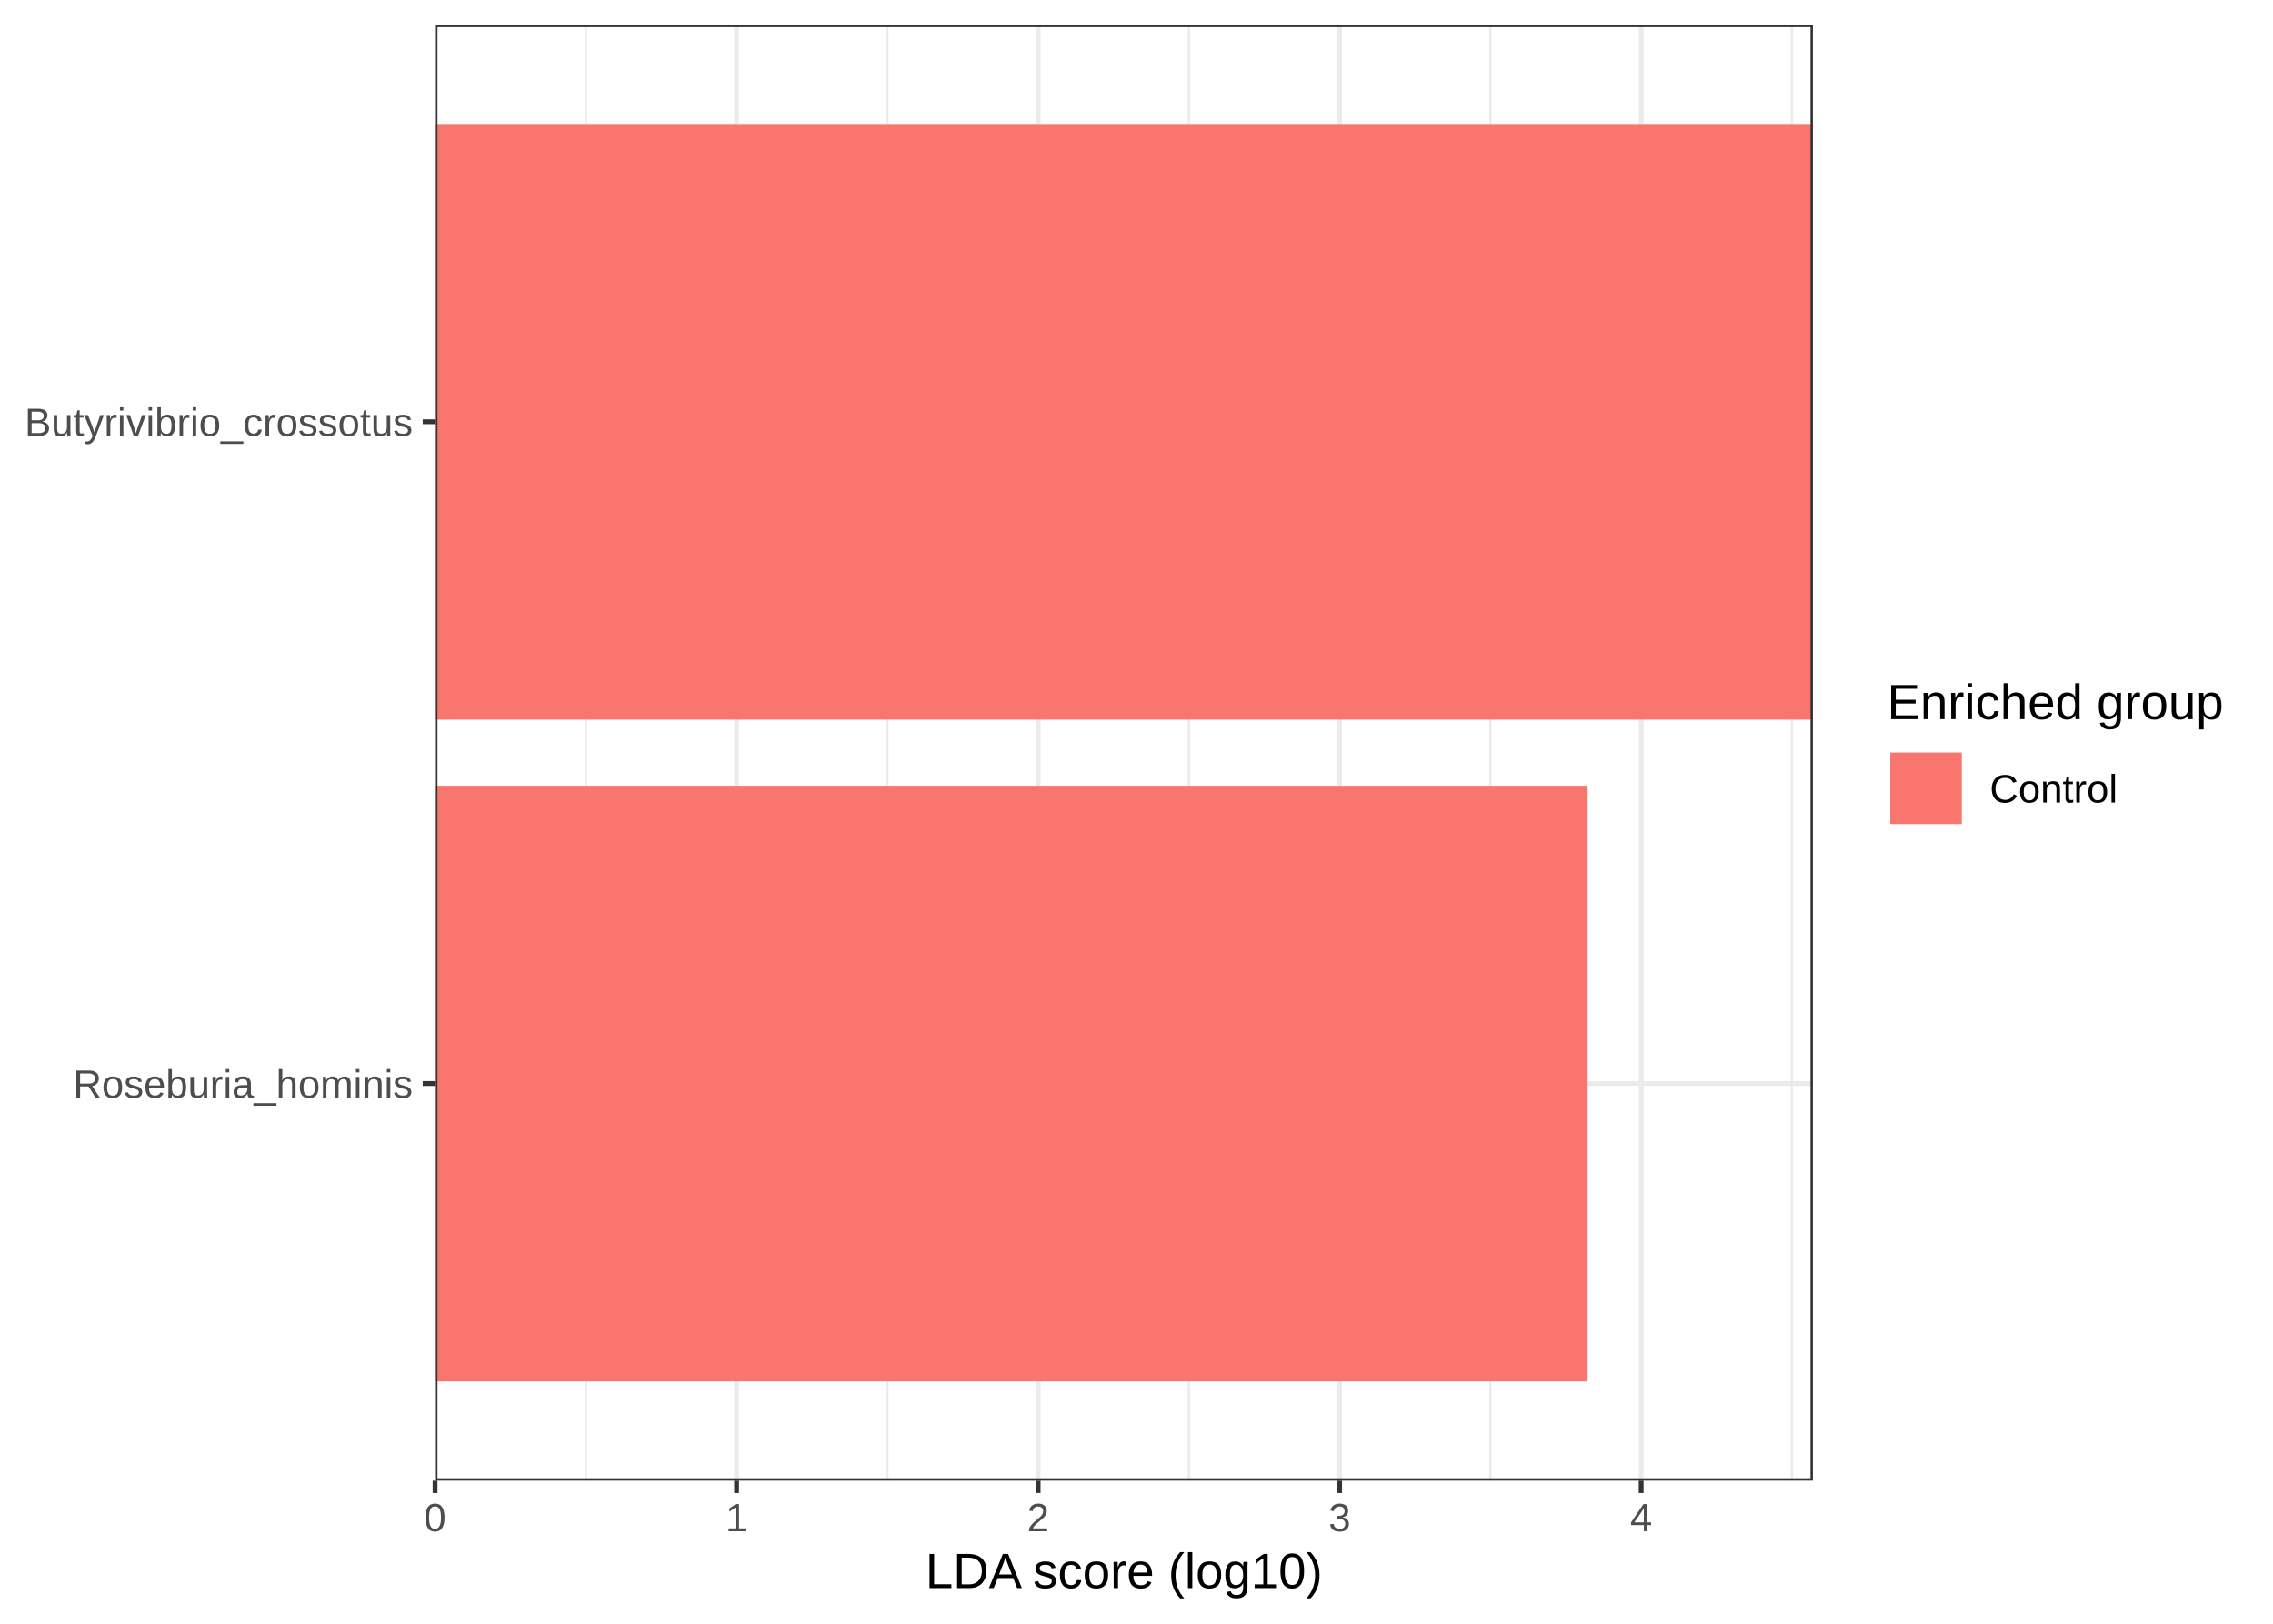
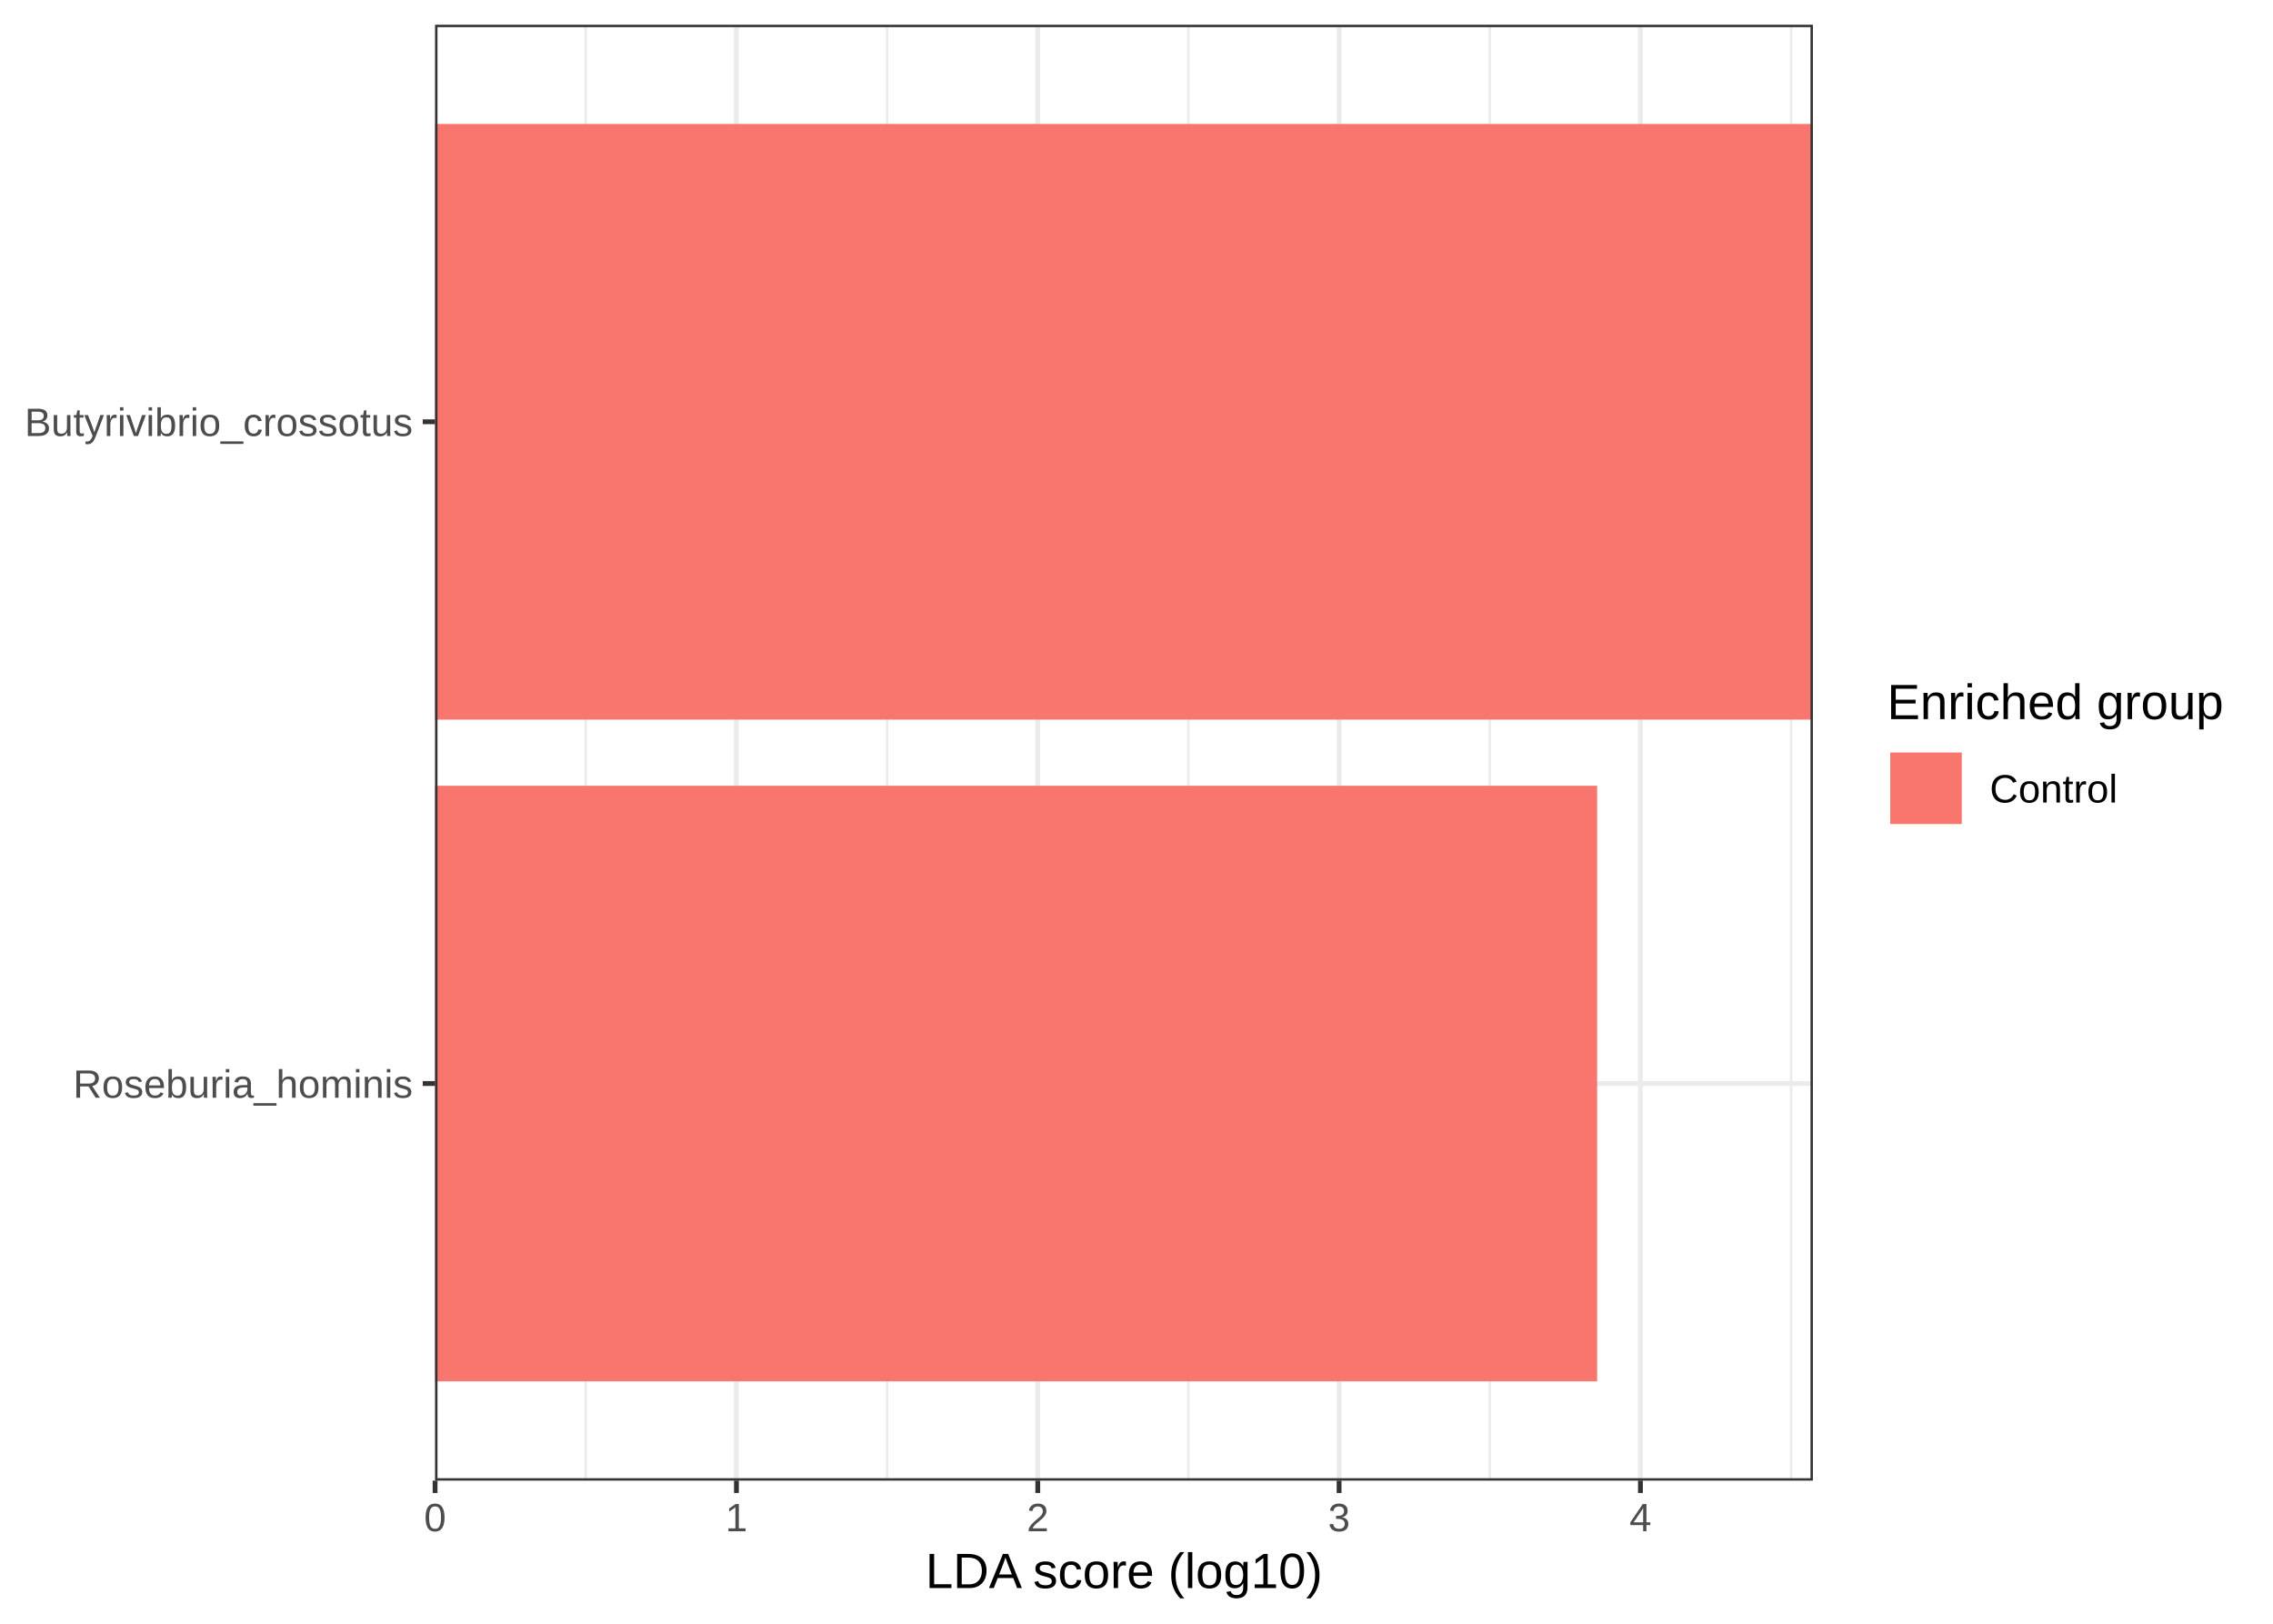
<svg xmlns="http://www.w3.org/2000/svg" class="svglite" width="504.00pt" height="360.00pt" viewBox="0 0 504.00 360.00">
  <defs>
    <style type="text/css">
    .svglite line, .svglite polyline, .svglite polygon, .svglite path, .svglite rect, .svglite circle {
      fill: none;
      stroke: #000000;
      stroke-linecap: round;
      stroke-linejoin: round;
      stroke-miterlimit: 10.00;
    }
    .svglite text {
      white-space: pre;
    }
  </style>
  </defs>
  <rect width="100%" height="100%" style="stroke: none; fill: #FFFFFF;" />
  <defs>
    <clipPath id="cpMC4wMHw1MDQuMDB8MC4wMHwzNjAuMDA=">
      <rect x="0.00" y="0.00" width="504.00" height="360.00" />
    </clipPath>
  </defs>
  <g clip-path="url(#cpMC4wMHw1MDQuMDB8MC4wMHwzNjAuMDA=)">
    <rect x="0.00" y="0.00" width="504.00" height="360.00" style="stroke-width: 1.07; stroke: #FFFFFF; fill: #FFFFFF;" />
  </g>
  <defs>
    <clipPath id="cpOTYuNDd8NDAxLjk4fDUuNDh8MzI4LjI3">
      <rect x="96.47" y="5.48" width="305.51" height="322.79" />
    </clipPath>
  </defs>
  <g clip-path="url(#cpOTYuNDd8NDAxLjk4fDUuNDh8MzI4LjI3)">
    <rect x="96.47" y="5.48" width="305.51" height="322.79" style="stroke-width: 1.07; stroke: none; fill: #FFFFFF;" />
-     <polyline points="129.90,328.27 129.90,5.48 " style="stroke-width: 0.53; stroke: #EBEBEB; stroke-linecap: butt;" />
-     <polyline points="196.76,328.27 196.76,5.48 " style="stroke-width: 0.53; stroke: #EBEBEB; stroke-linecap: butt;" />
-     <polyline points="263.62,328.27 263.62,5.48 " style="stroke-width: 0.53; stroke: #EBEBEB; stroke-linecap: butt;" />
-     <polyline points="330.47,328.27 330.47,5.48 " style="stroke-width: 0.53; stroke: #EBEBEB; stroke-linecap: butt;" />
-     <polyline points="397.33,328.27 397.33,5.48 " style="stroke-width: 0.53; stroke: #EBEBEB; stroke-linecap: butt;" />
+     <polyline points="129.88,328.27 129.88,5.48 " style="stroke-width: 0.53; stroke: #EBEBEB; stroke-linecap: butt;" />
+     <polyline points="196.70,328.27 196.70,5.48 " style="stroke-width: 0.53; stroke: #EBEBEB; stroke-linecap: butt;" />
+     <polyline points="263.51,328.27 263.51,5.48 " style="stroke-width: 0.53; stroke: #EBEBEB; stroke-linecap: butt;" />
+     <polyline points="330.33,328.27 330.33,5.48 " style="stroke-width: 0.53; stroke: #EBEBEB; stroke-linecap: butt;" />
+     <polyline points="397.15,328.27 397.15,5.48 " style="stroke-width: 0.53; stroke: #EBEBEB; stroke-linecap: butt;" />
    <polyline points="96.47,240.23 401.98,240.23 " style="stroke-width: 1.07; stroke: #EBEBEB; stroke-linecap: butt;" />
    <polyline points="96.47,93.51 401.98,93.51 " style="stroke-width: 1.07; stroke: #EBEBEB; stroke-linecap: butt;" />
    <polyline points="96.47,328.27 96.47,5.48 " style="stroke-width: 1.07; stroke: #EBEBEB; stroke-linecap: butt;" />
-     <polyline points="163.33,328.27 163.33,5.48 " style="stroke-width: 1.07; stroke: #EBEBEB; stroke-linecap: butt;" />
-     <polyline points="230.19,328.27 230.19,5.48 " style="stroke-width: 1.07; stroke: #EBEBEB; stroke-linecap: butt;" />
-     <polyline points="297.04,328.27 297.04,5.48 " style="stroke-width: 1.07; stroke: #EBEBEB; stroke-linecap: butt;" />
-     <polyline points="363.90,328.27 363.90,5.48 " style="stroke-width: 1.07; stroke: #EBEBEB; stroke-linecap: butt;" />
-     <rect x="96.47" y="174.21" width="255.56" height="132.05" style="stroke-width: 1.07; stroke: none; stroke-linecap: square; stroke-linejoin: miter; fill: #F8766D;" />
+     <polyline points="163.29,328.27 163.29,5.48 " style="stroke-width: 1.07; stroke: #EBEBEB; stroke-linecap: butt;" />
+     <polyline points="230.11,328.27 230.11,5.48 " style="stroke-width: 1.07; stroke: #EBEBEB; stroke-linecap: butt;" />
+     <polyline points="296.92,328.27 296.92,5.48 " style="stroke-width: 1.07; stroke: #EBEBEB; stroke-linecap: butt;" />
+     <polyline points="363.74,328.27 363.74,5.48 " style="stroke-width: 1.07; stroke: #EBEBEB; stroke-linecap: butt;" />
+     <rect x="96.47" y="174.21" width="257.67" height="132.05" style="stroke-width: 1.07; stroke: none; stroke-linecap: square; stroke-linejoin: miter; fill: #F8766D;" />
    <rect x="96.47" y="27.49" width="305.51" height="132.05" style="stroke-width: 1.07; stroke: none; stroke-linecap: square; stroke-linejoin: miter; fill: #F8766D;" />
    <rect x="96.47" y="5.48" width="305.51" height="322.79" style="stroke-width: 1.07; stroke: #333333;" />
  </g>
  <g clip-path="url(#cpMC4wMHw1MDQuMDB8MC4wMHwzNjAuMDA=)">
    <text x="91.54" y="243.39" text-anchor="end" style="font-size: 8.80px;fill: #4D4D4D; font-family: &quot;Arial&quot;;" textLength="75.33px" lengthAdjust="spacingAndGlyphs">Roseburia_hominis</text>
    <text x="91.54" y="96.67" text-anchor="end" style="font-size: 8.80px;fill: #4D4D4D; font-family: &quot;Arial&quot;;" textLength="86.06px" lengthAdjust="spacingAndGlyphs">Butyrivibrio_crossotus</text>
    <polyline points="93.73,240.23 96.47,240.23 " style="stroke-width: 1.07; stroke: #333333; stroke-linecap: butt;" />
    <polyline points="93.73,93.51 96.47,93.51 " style="stroke-width: 1.07; stroke: #333333; stroke-linecap: butt;" />
    <polyline points="96.47,331.01 96.47,328.27 " style="stroke-width: 1.07; stroke: #333333; stroke-linecap: butt;" />
-     <polyline points="163.33,331.01 163.33,328.27 " style="stroke-width: 1.07; stroke: #333333; stroke-linecap: butt;" />
-     <polyline points="230.19,331.01 230.19,328.27 " style="stroke-width: 1.07; stroke: #333333; stroke-linecap: butt;" />
-     <polyline points="297.04,331.01 297.04,328.27 " style="stroke-width: 1.07; stroke: #333333; stroke-linecap: butt;" />
-     <polyline points="363.90,331.01 363.90,328.27 " style="stroke-width: 1.07; stroke: #333333; stroke-linecap: butt;" />
+     <polyline points="163.29,331.01 163.29,328.27 " style="stroke-width: 1.07; stroke: #333333; stroke-linecap: butt;" />
+     <polyline points="230.11,331.01 230.11,328.27 " style="stroke-width: 1.07; stroke: #333333; stroke-linecap: butt;" />
+     <polyline points="296.92,331.01 296.92,328.27 " style="stroke-width: 1.07; stroke: #333333; stroke-linecap: butt;" />
+     <polyline points="363.74,331.01 363.74,328.27 " style="stroke-width: 1.07; stroke: #333333; stroke-linecap: butt;" />
    <text x="96.47" y="339.50" text-anchor="middle" style="font-size: 8.80px;fill: #4D4D4D; font-family: &quot;Arial&quot;;" textLength="4.90px" lengthAdjust="spacingAndGlyphs">0</text>
-     <text x="163.33" y="339.50" text-anchor="middle" style="font-size: 8.80px;fill: #4D4D4D; font-family: &quot;Arial&quot;;" textLength="4.90px" lengthAdjust="spacingAndGlyphs">1</text>
-     <text x="230.19" y="339.50" text-anchor="middle" style="font-size: 8.80px;fill: #4D4D4D; font-family: &quot;Arial&quot;;" textLength="4.90px" lengthAdjust="spacingAndGlyphs">2</text>
-     <text x="297.04" y="339.50" text-anchor="middle" style="font-size: 8.80px;fill: #4D4D4D; font-family: &quot;Arial&quot;;" textLength="4.90px" lengthAdjust="spacingAndGlyphs">3</text>
-     <text x="363.90" y="339.50" text-anchor="middle" style="font-size: 8.80px;fill: #4D4D4D; font-family: &quot;Arial&quot;;" textLength="4.90px" lengthAdjust="spacingAndGlyphs">4</text>
+     <text x="163.29" y="339.50" text-anchor="middle" style="font-size: 8.80px;fill: #4D4D4D; font-family: &quot;Arial&quot;;" textLength="4.90px" lengthAdjust="spacingAndGlyphs">1</text>
+     <text x="230.11" y="339.50" text-anchor="middle" style="font-size: 8.80px;fill: #4D4D4D; font-family: &quot;Arial&quot;;" textLength="4.90px" lengthAdjust="spacingAndGlyphs">2</text>
+     <text x="296.92" y="339.50" text-anchor="middle" style="font-size: 8.80px;fill: #4D4D4D; font-family: &quot;Arial&quot;;" textLength="4.90px" lengthAdjust="spacingAndGlyphs">3</text>
+     <text x="363.74" y="339.50" text-anchor="middle" style="font-size: 8.80px;fill: #4D4D4D; font-family: &quot;Arial&quot;;" textLength="4.90px" lengthAdjust="spacingAndGlyphs">4</text>
    <text x="249.23" y="352.09" text-anchor="middle" style="font-size: 11.00px; font-family: &quot;Arial&quot;;" textLength="88.66px" lengthAdjust="spacingAndGlyphs">LDA score (log10)</text>
    <rect x="412.94" y="144.85" width="85.58" height="44.04" style="stroke-width: 1.07; stroke: none; fill: #FFFFFF;" />
    <text x="418.42" y="159.44" style="font-size: 11.00px; font-family: &quot;Arial&quot;;" textLength="74.62px" lengthAdjust="spacingAndGlyphs">Enriched group</text>
    <rect x="418.42" y="166.13" width="17.28" height="17.28" style="stroke-width: 1.07; stroke: none; fill: #FFFFFF;" />
    <rect x="419.13" y="166.84" width="15.86" height="15.86" style="stroke-width: 1.07; stroke: none; stroke-linecap: square; stroke-linejoin: miter; fill: #F8766D;" />
    <text x="441.18" y="177.93" style="font-size: 8.80px; font-family: &quot;Arial&quot;;" textLength="28.36px" lengthAdjust="spacingAndGlyphs">Control</text>
  </g>
</svg>
